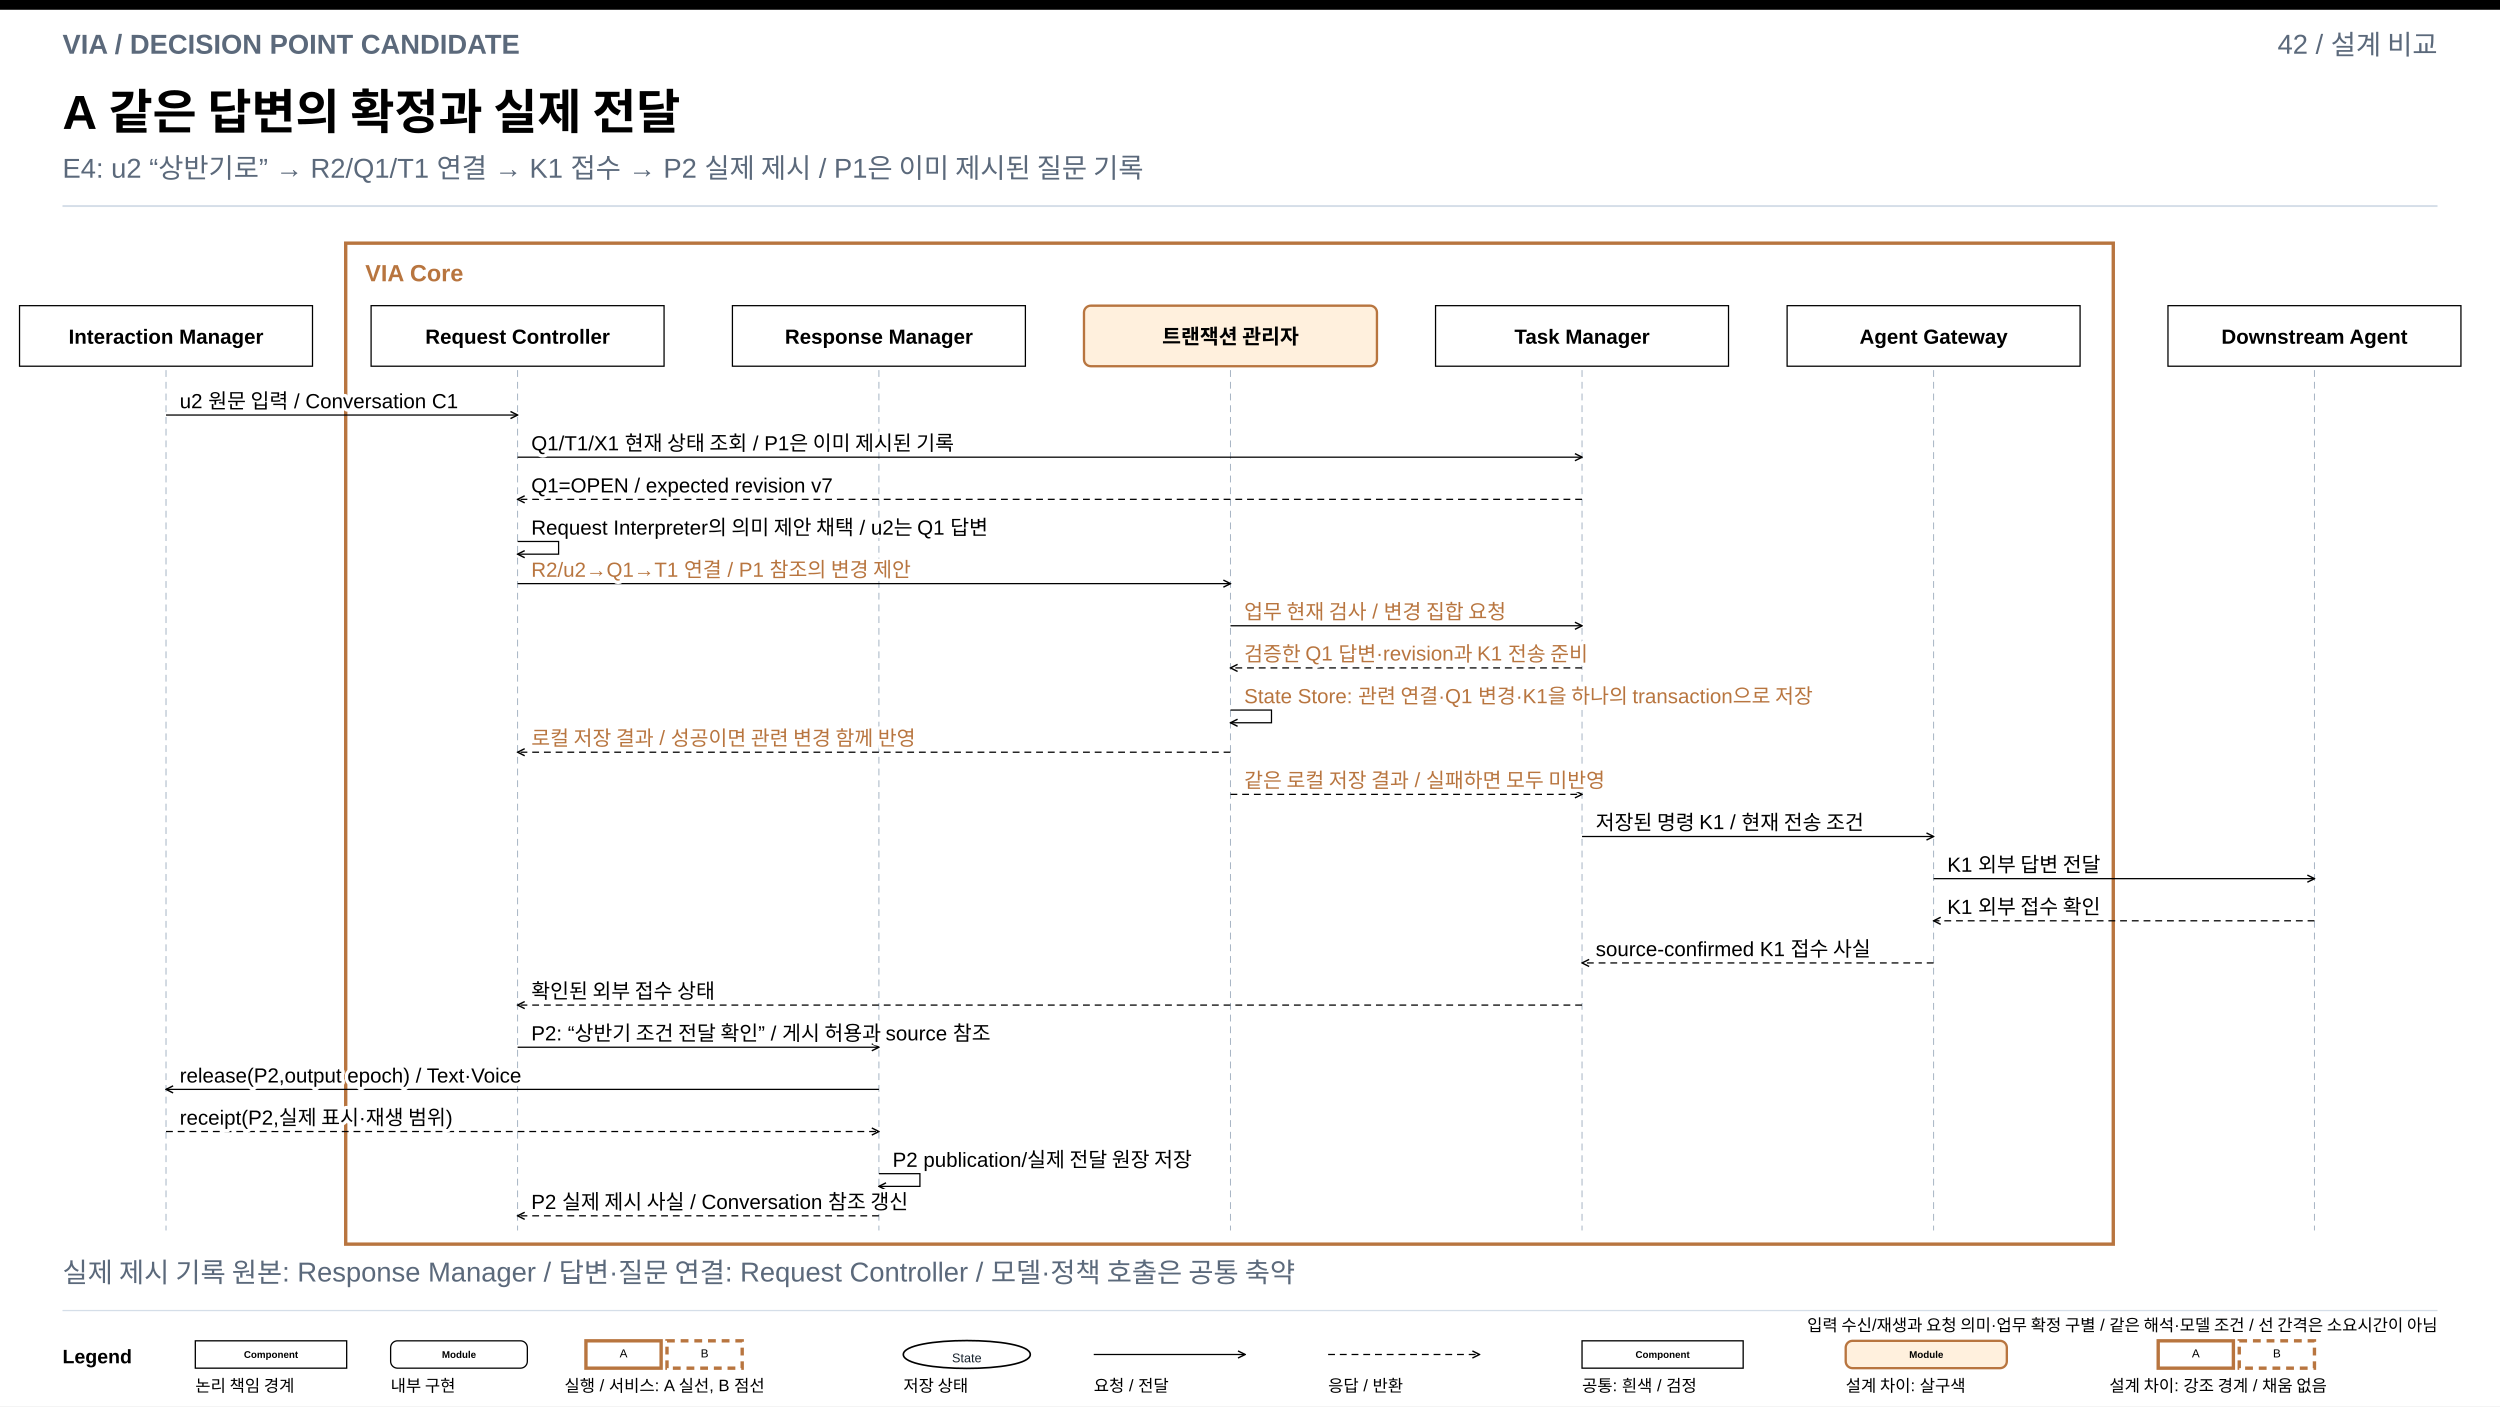
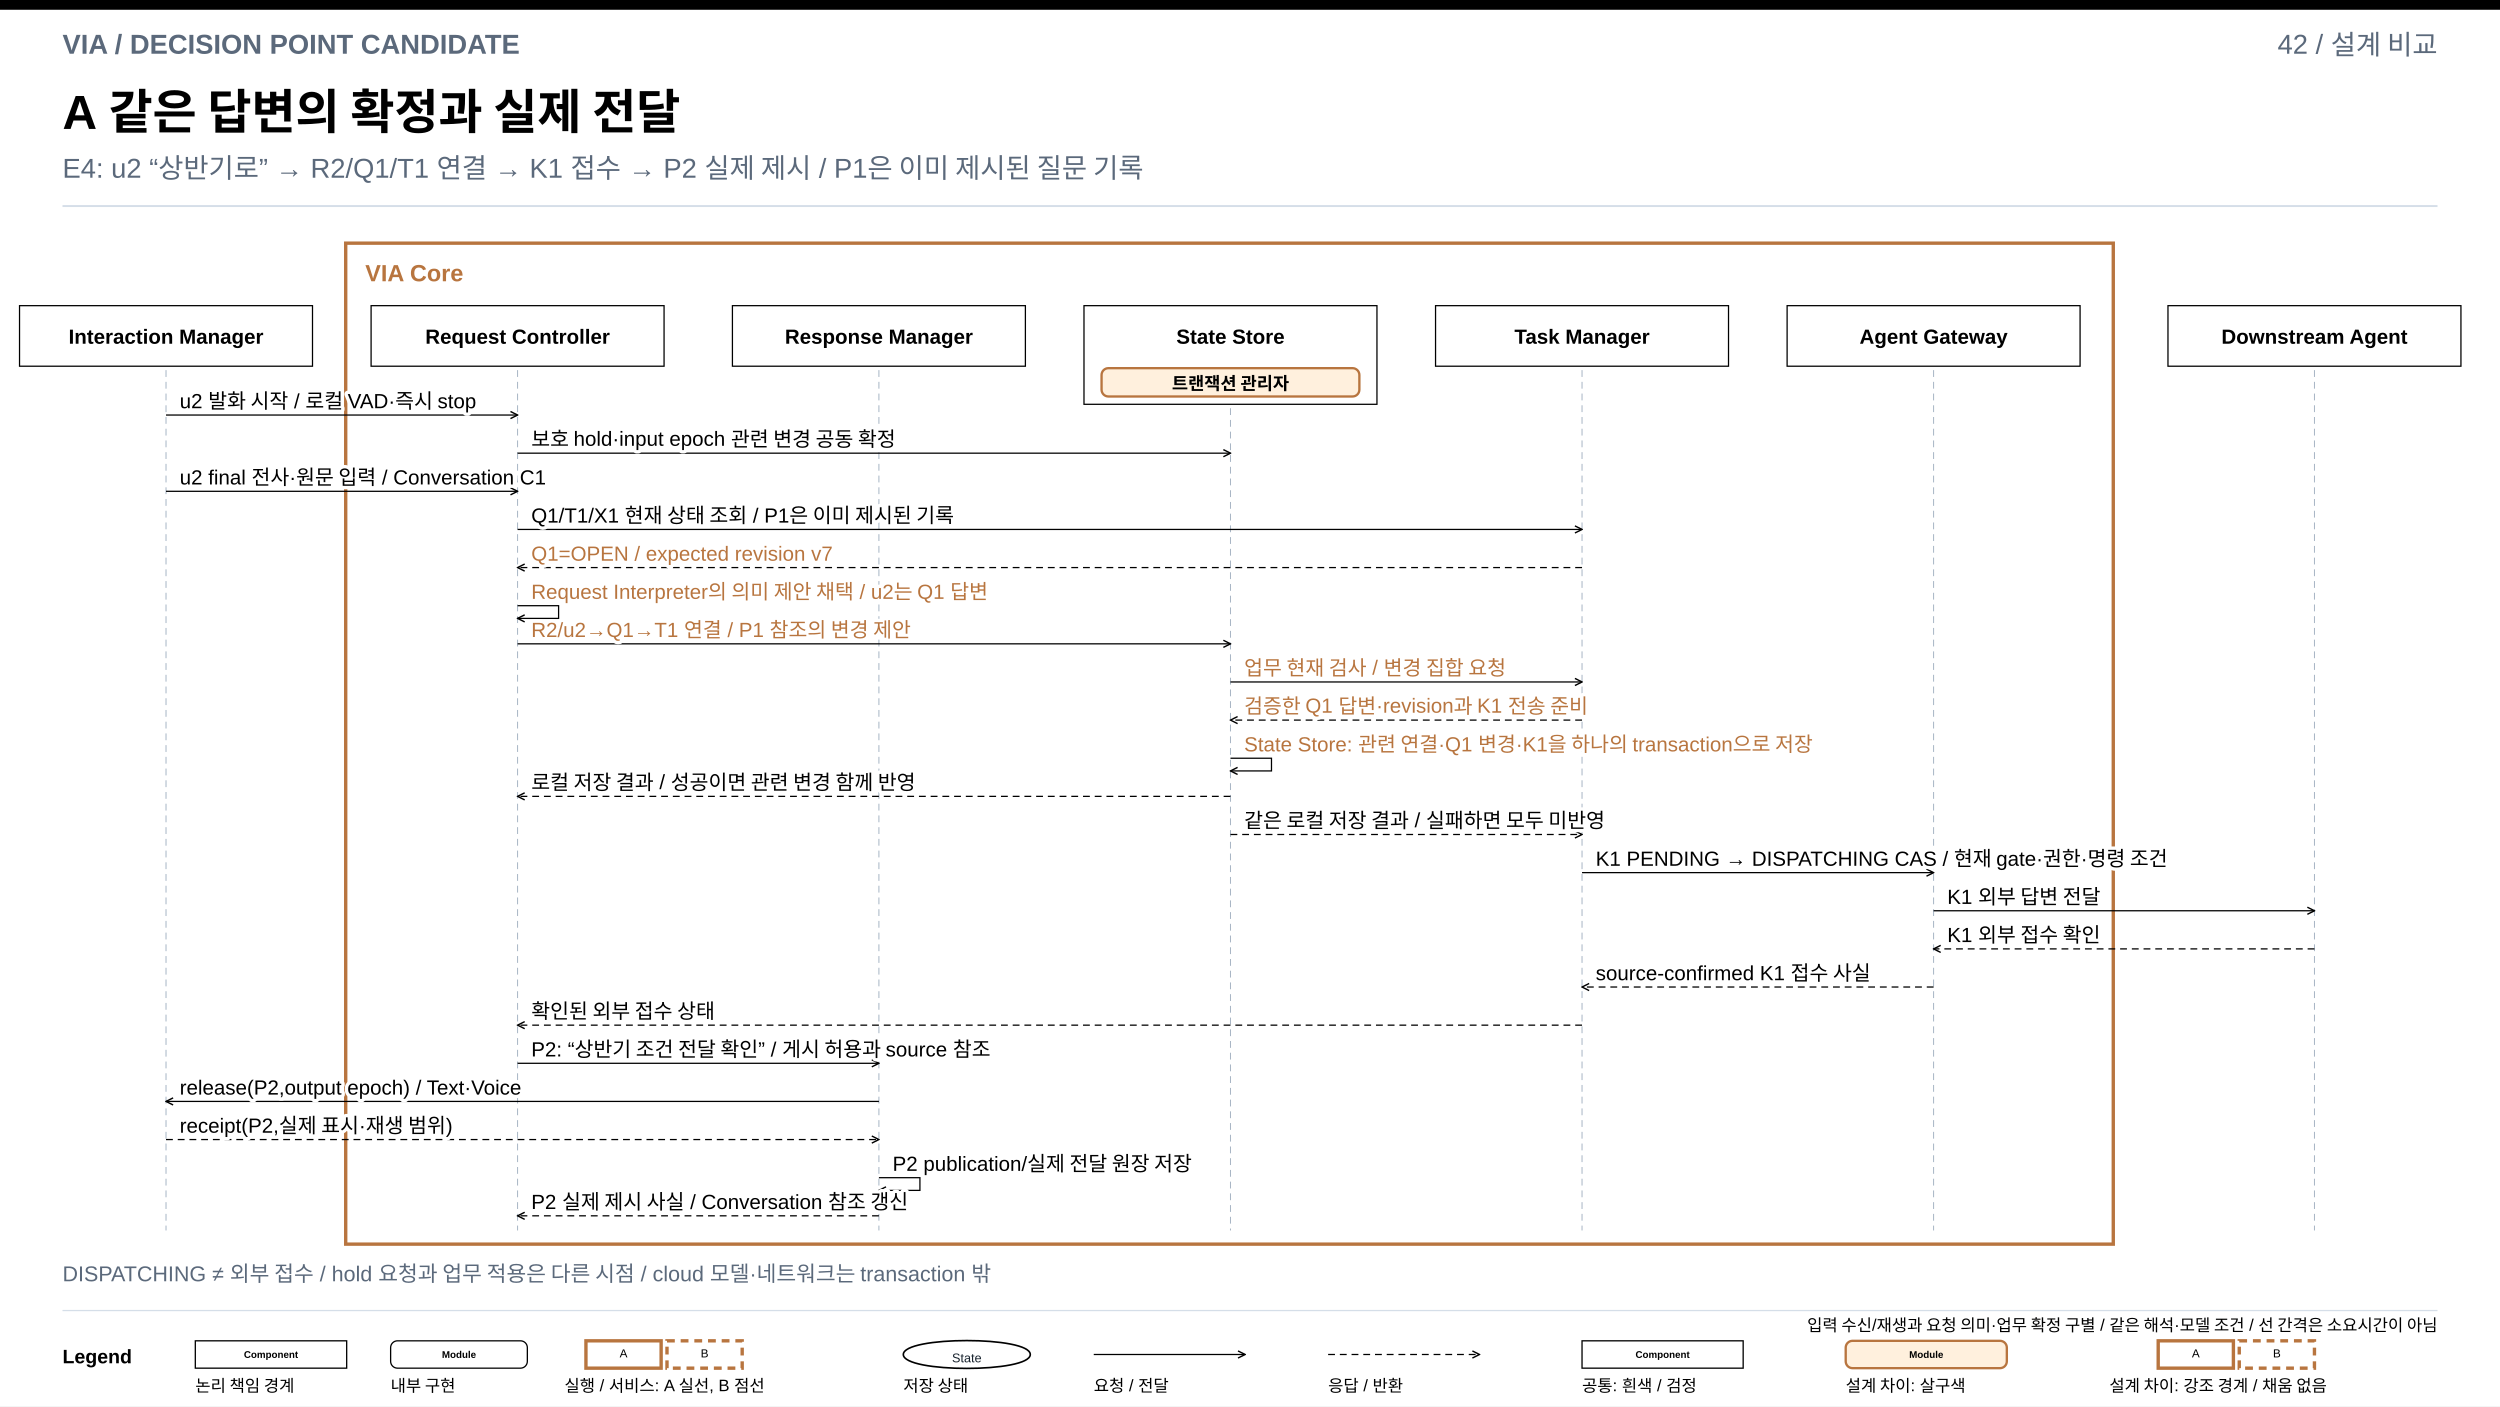
<svg xmlns="http://www.w3.org/2000/svg" width="2560" height="1440" viewBox="0 0 2560 1440" role="img" aria-labelledby="title">
  <defs>
    <marker id="a000000" viewBox="0 0 10 10" refX="9" refY="5" markerWidth="7" markerHeight="7" orient="auto-start-reverse">
      <path d="M1 1L9 5L1 9" fill="none" stroke="#000000" stroke-width="1.6" />
    </marker>
    <marker id="a195FBD" viewBox="0 0 10 10" refX="9" refY="5" markerWidth="7" markerHeight="7" orient="auto-start-reverse">
      <path d="M1 1L9 5L1 9" fill="none" stroke="#195FBD" stroke-width="1.6" />
    </marker>
    <marker id="a087A53" viewBox="0 0 10 10" refX="9" refY="5" markerWidth="7" markerHeight="7" orient="auto-start-reverse">
      <path d="M1 1L9 5L1 9" fill="none" stroke="#087A53" stroke-width="1.6" />
    </marker>
  </defs>
  <rect width="2560" height="1440" fill="white" />
  <g font-family="Arial, Apple SD Gothic Neo, Malgun Gothic, sans-serif">
    <rect id="e1" x="0" y="0" width="2560" height="10" rx="0" fill="#000000" stroke="none" stroke-width="1.5" />
    <rect id="e7" x="354" y="249" width="1810" height="1025" rx="0" fill="white" stroke="#B8753F" stroke-width="3.467" />
    <rect id="e9" x="20" y="313" width="300" height="62" rx="0" fill="white" stroke="#000000" stroke-width="1.3" />
    <rect id="e12" x="380" y="313" width="300" height="62" rx="0" fill="white" stroke="#000000" stroke-width="1.3" />
    <rect id="e15" x="750" y="313" width="300" height="62" rx="0" fill="white" stroke="#000000" stroke-width="1.3" />
-     <rect id="e18" x="1110" y="313" width="300" height="62" rx="7" fill="#FFF0DD" stroke="#B8753F" stroke-width="2.4" />
-     <rect id="e21" x="1470" y="313" width="300" height="62" rx="0" fill="white" stroke="#000000" stroke-width="1.3" />
-     <rect id="e24" x="1830" y="313" width="300" height="62" rx="0" fill="white" stroke="#000000" stroke-width="1.3" />
-     <rect id="e27" x="2220" y="313" width="300" height="62" rx="0" fill="white" stroke="#000000" stroke-width="1.3" />
-     <rect id="e74" x="200" y="1373" width="155" height="28" rx="0" fill="white" stroke="#000000" stroke-width="1.333" />
-     <rect id="e77" x="400" y="1373" width="140" height="28" rx="7" fill="white" stroke="#000000" stroke-width="1.333" />
-     <rect id="e83" x="1620" y="1373" width="165" height="28" rx="0" fill="white" stroke="#000000" stroke-width="1.333" />
-     <rect id="e86" x="1890" y="1373" width="165" height="28" rx="7" fill="#FFF0DD" stroke="#B8753F" stroke-width="2.4" />
-     <rect id="e89" x="600" y="1373" width="77.0" height="28" rx="0" fill="white" stroke="#B8753F" stroke-width="3.467" />
-     <rect id="e91" x="683.0" y="1373" width="77.0" height="28" rx="0" fill="white" stroke="#B8753F" stroke-width="3.467" stroke-dasharray="8 6" />
-     <rect id="e98" x="2210" y="1373" width="77.0" height="28" rx="0" fill="white" stroke="#B8753F" stroke-width="3.467" />
-     <rect id="e100" x="2293.0" y="1373" width="77.0" height="28" rx="0" fill="white" stroke="#B8753F" stroke-width="3.467" stroke-dasharray="8 6" />
+     <rect id="e18" x="1110" y="313" width="300" height="101" rx="0" fill="white" stroke="#000000" stroke-width="1.3" />
+     <rect id="e20" x="1128" y="377" width="264" height="29" rx="7" fill="#FFF0DD" stroke="#B8753F" stroke-width="2.4" />
+     <rect id="e23" x="1470" y="313" width="300" height="62" rx="0" fill="white" stroke="#000000" stroke-width="1.3" />
+     <rect id="e26" x="1830" y="313" width="300" height="62" rx="0" fill="white" stroke="#000000" stroke-width="1.3" />
+     <rect id="e29" x="2220" y="313" width="300" height="62" rx="0" fill="white" stroke="#000000" stroke-width="1.3" />
+     <rect id="e80" x="200" y="1373" width="155" height="28" rx="0" fill="white" stroke="#000000" stroke-width="1.333" />
+     <rect id="e83" x="400" y="1373" width="140" height="28" rx="7" fill="white" stroke="#000000" stroke-width="1.333" />
+     <rect id="e89" x="1620" y="1373" width="165" height="28" rx="0" fill="white" stroke="#000000" stroke-width="1.333" />
+     <rect id="e92" x="1890" y="1373" width="165" height="28" rx="7" fill="#FFF0DD" stroke="#B8753F" stroke-width="2.4" />
+     <rect id="e95" x="600" y="1373" width="77.0" height="28" rx="0" fill="white" stroke="#B8753F" stroke-width="3.467" />
+     <rect id="e97" x="683.0" y="1373" width="77.0" height="28" rx="0" fill="white" stroke="#B8753F" stroke-width="3.467" stroke-dasharray="8 6" />
+     <rect id="e104" x="2210" y="1373" width="77.0" height="28" rx="0" fill="white" stroke="#B8753F" stroke-width="3.467" />
+     <rect id="e106" x="2293.0" y="1373" width="77.0" height="28" rx="0" fill="white" stroke="#B8753F" stroke-width="3.467" stroke-dasharray="8 6" />
    <polyline id="e6" points="64,211 2496,211" fill="none" stroke="#D5DEE8" stroke-width="2" />
    <polyline id="e11" points="170,379 170,1260" fill="none" stroke="#A5B3C3" stroke-width="1" stroke-dasharray="7 5" />
    <polyline id="e14" points="530,379 530,1260" fill="none" stroke="#A5B3C3" stroke-width="1" stroke-dasharray="7 5" />
    <polyline id="e17" points="900,379 900,1260" fill="none" stroke="#A5B3C3" stroke-width="1" stroke-dasharray="7 5" />
-     <polyline id="e20" points="1260,379 1260,1260" fill="none" stroke="#A5B3C3" stroke-width="1" stroke-dasharray="7 5" />
-     <polyline id="e23" points="1620,379 1620,1260" fill="none" stroke="#A5B3C3" stroke-width="1" stroke-dasharray="7 5" />
-     <polyline id="e26" points="1980,379 1980,1260" fill="none" stroke="#A5B3C3" stroke-width="1" stroke-dasharray="7 5" />
-     <polyline id="e29" points="2370,379 2370,1260" fill="none" stroke="#A5B3C3" stroke-width="1" stroke-dasharray="7 5" />
-     <polyline id="e30" points="170,425.0 530,425.0" fill="none" stroke="#000000" stroke-width="1.3" marker-end="url(#a000000)" />
-     <polyline id="e32" points="530,468.158 1620,468.158" fill="none" stroke="#000000" stroke-width="1.3" marker-end="url(#a000000)" />
-     <polyline id="e34" points="1620,511.316 530,511.316" fill="none" stroke="#000000" stroke-width="1.3" stroke-dasharray="7 5" marker-end="url(#a000000)" />
-     <polyline id="e36" points="530,554.474 572,554.474 572,567.474 530,567.474" fill="none" stroke="#000000" stroke-width="1.3" marker-end="url(#a000000)" />
-     <polyline id="e38" points="530,597.632 1260,597.632" fill="none" stroke="#000000" stroke-width="1.3" marker-end="url(#a000000)" />
-     <polyline id="e40" points="1260,640.789 1620,640.789" fill="none" stroke="#000000" stroke-width="1.3" marker-end="url(#a000000)" />
-     <polyline id="e42" points="1620,683.947 1260,683.947" fill="none" stroke="#000000" stroke-width="1.3" stroke-dasharray="7 5" marker-end="url(#a000000)" />
-     <polyline id="e44" points="1260,727.105 1302,727.105 1302,740.105 1260,740.105" fill="none" stroke="#000000" stroke-width="1.3" marker-end="url(#a000000)" />
-     <polyline id="e46" points="1260,770.263 530,770.263" fill="none" stroke="#000000" stroke-width="1.3" stroke-dasharray="7 5" marker-end="url(#a000000)" />
-     <polyline id="e48" points="1260,813.421 1620,813.421" fill="none" stroke="#000000" stroke-width="1.3" stroke-dasharray="7 5" marker-end="url(#a000000)" />
-     <polyline id="e50" points="1620,856.579 1980,856.579" fill="none" stroke="#000000" stroke-width="1.3" marker-end="url(#a000000)" />
-     <polyline id="e52" points="1980,899.737 2370,899.737" fill="none" stroke="#000000" stroke-width="1.3" marker-end="url(#a000000)" />
-     <polyline id="e54" points="2370,942.895 1980,942.895" fill="none" stroke="#000000" stroke-width="1.3" stroke-dasharray="7 5" marker-end="url(#a000000)" />
-     <polyline id="e56" points="1980,986.053 1620,986.053" fill="none" stroke="#000000" stroke-width="1.3" stroke-dasharray="7 5" marker-end="url(#a000000)" />
-     <polyline id="e58" points="1620,1029.211 530,1029.211" fill="none" stroke="#000000" stroke-width="1.3" stroke-dasharray="7 5" marker-end="url(#a000000)" />
-     <polyline id="e60" points="530,1072.368 900,1072.368" fill="none" stroke="#000000" stroke-width="1.3" marker-end="url(#a000000)" />
-     <polyline id="e62" points="900,1115.526 170,1115.526" fill="none" stroke="#000000" stroke-width="1.3" marker-end="url(#a000000)" />
-     <polyline id="e64" points="170,1158.684 900,1158.684" fill="none" stroke="#000000" stroke-width="1.3" stroke-dasharray="7 5" marker-end="url(#a000000)" />
-     <polyline id="e66" points="900,1201.842 942,1201.842 942,1214.842 900,1214.842" fill="none" stroke="#000000" stroke-width="1.3" marker-end="url(#a000000)" />
-     <polyline id="e68" points="900,1245.0 530,1245.0" fill="none" stroke="#000000" stroke-width="1.3" stroke-dasharray="7 5" marker-end="url(#a000000)" />
-     <polyline id="e71" points="64,1342 2496,1342" fill="none" stroke="#D5DEE8" stroke-width="1.3" />
-     <polyline id="e94" points="1120,1387 1275,1387" fill="none" stroke="#000000" stroke-width="1.3" marker-end="url(#a000000)" />
-     <polyline id="e96" points="1360,1387 1515,1387" fill="none" stroke="#000000" stroke-width="1.3" stroke-dasharray="7 5" marker-end="url(#a000000)" />
-     <g id="e80" data-node="true" data-x="925" data-y="1373" data-w="130" data-h="28">
+     <polyline id="e22" points="1260,418 1260,1260" fill="none" stroke="#A5B3C3" stroke-width="1" stroke-dasharray="7 5" />
+     <polyline id="e25" points="1620,379 1620,1260" fill="none" stroke="#A5B3C3" stroke-width="1" stroke-dasharray="7 5" />
+     <polyline id="e28" points="1980,379 1980,1260" fill="none" stroke="#A5B3C3" stroke-width="1" stroke-dasharray="7 5" />
+     <polyline id="e31" points="2370,379 2370,1260" fill="none" stroke="#A5B3C3" stroke-width="1" stroke-dasharray="7 5" />
+     <polyline id="e32" points="170,425.0 530,425.0" fill="none" stroke="#000000" stroke-width="1.3" marker-end="url(#a000000)" />
+     <polyline id="e34" points="530,464.048 1260,464.048" fill="none" stroke="#000000" stroke-width="1.3" marker-end="url(#a000000)" />
+     <polyline id="e36" points="170,503.095 530,503.095" fill="none" stroke="#000000" stroke-width="1.3" marker-end="url(#a000000)" />
+     <polyline id="e38" points="530,542.143 1620,542.143" fill="none" stroke="#000000" stroke-width="1.3" marker-end="url(#a000000)" />
+     <polyline id="e40" points="1620,581.19 530,581.19" fill="none" stroke="#000000" stroke-width="1.3" stroke-dasharray="7 5" marker-end="url(#a000000)" />
+     <polyline id="e42" points="530,620.238 572,620.238 572,633.238 530,633.238" fill="none" stroke="#000000" stroke-width="1.3" marker-end="url(#a000000)" />
+     <polyline id="e44" points="530,659.286 1260,659.286" fill="none" stroke="#000000" stroke-width="1.3" marker-end="url(#a000000)" />
+     <polyline id="e46" points="1260,698.333 1620,698.333" fill="none" stroke="#000000" stroke-width="1.3" marker-end="url(#a000000)" />
+     <polyline id="e48" points="1620,737.381 1260,737.381" fill="none" stroke="#000000" stroke-width="1.3" stroke-dasharray="7 5" marker-end="url(#a000000)" />
+     <polyline id="e50" points="1260,776.429 1302,776.429 1302,789.429 1260,789.429" fill="none" stroke="#000000" stroke-width="1.3" marker-end="url(#a000000)" />
+     <polyline id="e52" points="1260,815.476 530,815.476" fill="none" stroke="#000000" stroke-width="1.3" stroke-dasharray="7 5" marker-end="url(#a000000)" />
+     <polyline id="e54" points="1260,854.524 1620,854.524" fill="none" stroke="#000000" stroke-width="1.3" stroke-dasharray="7 5" marker-end="url(#a000000)" />
+     <polyline id="e56" points="1620,893.571 1980,893.571" fill="none" stroke="#000000" stroke-width="1.3" marker-end="url(#a000000)" />
+     <polyline id="e58" points="1980,932.619 2370,932.619" fill="none" stroke="#000000" stroke-width="1.3" marker-end="url(#a000000)" />
+     <polyline id="e60" points="2370,971.667 1980,971.667" fill="none" stroke="#000000" stroke-width="1.3" stroke-dasharray="7 5" marker-end="url(#a000000)" />
+     <polyline id="e62" points="1980,1010.714 1620,1010.714" fill="none" stroke="#000000" stroke-width="1.3" stroke-dasharray="7 5" marker-end="url(#a000000)" />
+     <polyline id="e64" points="1620,1049.762 530,1049.762" fill="none" stroke="#000000" stroke-width="1.3" stroke-dasharray="7 5" marker-end="url(#a000000)" />
+     <polyline id="e66" points="530,1088.81 900,1088.81" fill="none" stroke="#000000" stroke-width="1.3" marker-end="url(#a000000)" />
+     <polyline id="e68" points="900,1127.857 170,1127.857" fill="none" stroke="#000000" stroke-width="1.3" marker-end="url(#a000000)" />
+     <polyline id="e70" points="170,1166.905 900,1166.905" fill="none" stroke="#000000" stroke-width="1.3" stroke-dasharray="7 5" marker-end="url(#a000000)" />
+     <polyline id="e72" points="900,1205.952 942,1205.952 942,1218.952 900,1218.952" fill="none" stroke="#000000" stroke-width="1.3" marker-end="url(#a000000)" />
+     <polyline id="e74" points="900,1245.0 530,1245.0" fill="none" stroke="#000000" stroke-width="1.3" stroke-dasharray="7 5" marker-end="url(#a000000)" />
+     <polyline id="e77" points="64,1342 2496,1342" fill="none" stroke="#D5DEE8" stroke-width="1.3" />
+     <polyline id="e100" points="1120,1387 1275,1387" fill="none" stroke="#000000" stroke-width="1.3" marker-end="url(#a000000)" />
+     <polyline id="e102" points="1360,1387 1515,1387" fill="none" stroke="#000000" stroke-width="1.3" stroke-dasharray="7 5" marker-end="url(#a000000)" />
+     <g id="e86" data-node="true" data-x="925" data-y="1373" data-w="130" data-h="28">
      <path d="M925 1387C925 1368 1055 1368 1055 1387V1387C1055 1406 925 1406 925 1387Z M925 1387C925 1406 1055 1406 1055 1387" fill="white" stroke="#000000" stroke-width="1.7" />
    </g>
    <g id="e2">
      <text x="64" y="55.0" text-anchor="start" font-size="28" font-weight="700" fill="#5B697B">VIA / DECISION POINT CANDIDATE</text>
    </g>
    <g id="e3">
      <text x="2496" y="55.0" text-anchor="end" font-size="28" font-weight="400" fill="#5B697B">42  /  설계 비교</text>
    </g>
    <g id="e4">
      <text x="64" y="132.0" text-anchor="start" font-size="49" font-weight="700" fill="#000000">A 같은 답변의 확정과 실제 전달</text>
    </g>
    <g id="e5">
      <text x="64" y="182.0" text-anchor="start" font-size="28" font-weight="400" fill="#5B697B">E4: u2 “상반기로” → R2/Q1/T1 연결 → K1 접수 → P2 실제 제시 / P1은 이미 제시된 질문 기록</text>
    </g>
    <g id="e8">
      <text x="374" y="288.0" text-anchor="start" font-size="24" font-weight="700" fill="#B8753F">VIA Core</text>
    </g>
    <g id="e10">
      <text x="170" y="352.0" text-anchor="middle" font-size="21" font-weight="700" fill="#000000">Interaction Manager</text>
    </g>
    <g id="e13">
      <text x="530" y="352.0" text-anchor="middle" font-size="21" font-weight="700" fill="#000000">Request Controller</text>
    </g>
    <g id="e16">
      <text x="900" y="352.0" text-anchor="middle" font-size="21" font-weight="700" fill="#000000">Response Manager</text>
    </g>
    <g id="e19">
-       <text x="1260" y="352.0" text-anchor="middle" font-size="21" font-weight="700" fill="#000000">트랜잭션 관리자</text>
-     </g>
-     <g id="e22">
+       <text x="1260" y="352.0" text-anchor="middle" font-size="21" font-weight="700" fill="#000000">State Store</text>
+     </g>
+     <g id="e21">
+       <text x="1260" y="399.0" text-anchor="middle" font-size="18" font-weight="700" fill="#000000">트랜잭션 관리자</text>
+     </g>
+     <g id="e24">
      <text x="1620" y="352.0" text-anchor="middle" font-size="21" font-weight="700" fill="#000000">Task Manager</text>
    </g>
-     <g id="e25">
+     <g id="e27">
      <text x="1980" y="352.0" text-anchor="middle" font-size="21" font-weight="700" fill="#000000">Agent Gateway</text>
    </g>
-     <g id="e28">
+     <g id="e30">
      <text x="2370" y="352.0" text-anchor="middle" font-size="21" font-weight="700" fill="#000000">Downstream Agent</text>
    </g>
-     <g id="e31" paint-order="stroke" stroke="white" stroke-width="7" stroke-linejoin="round">
-       <text x="184" y="418.0" text-anchor="start" font-size="21" font-weight="400" fill="#000000">u2 원문 입력 / Conversation C1</text>
-     </g>
    <g id="e33" paint-order="stroke" stroke="white" stroke-width="7" stroke-linejoin="round">
-       <text x="544" y="461.158" text-anchor="start" font-size="21" font-weight="400" fill="#000000">Q1/T1/X1 현재 상태 조회 / P1은 이미 제시된 기록</text>
+       <text x="184" y="418.0" text-anchor="start" font-size="21" font-weight="400" fill="#000000">u2 발화 시작 / 로컬 VAD·즉시 stop</text>
    </g>
    <g id="e35" paint-order="stroke" stroke="white" stroke-width="7" stroke-linejoin="round">
-       <text x="544" y="504.316" text-anchor="start" font-size="21" font-weight="400" fill="#000000">Q1=OPEN / expected revision v7</text>
+       <text x="544" y="457.048" text-anchor="start" font-size="21" font-weight="400" fill="#000000">보호 hold·input epoch 관련 변경 공동 확정</text>
    </g>
    <g id="e37" paint-order="stroke" stroke="white" stroke-width="7" stroke-linejoin="round">
-       <text x="544" y="547.474" text-anchor="start" font-size="21" font-weight="400" fill="#000000">Request Interpreter의 의미 제안 채택 / u2는 Q1 답변</text>
+       <text x="184" y="496.095" text-anchor="start" font-size="21" font-weight="400" fill="#000000">u2 final 전사·원문 입력 / Conversation C1</text>
    </g>
    <g id="e39" paint-order="stroke" stroke="white" stroke-width="7" stroke-linejoin="round">
-       <text x="544" y="590.632" text-anchor="start" font-size="21" font-weight="400" fill="#B8753F">R2/u2→Q1→T1 연결 / P1 참조의 변경 제안</text>
+       <text x="544" y="535.143" text-anchor="start" font-size="21" font-weight="400" fill="#000000">Q1/T1/X1 현재 상태 조회 / P1은 이미 제시된 기록</text>
    </g>
    <g id="e41" paint-order="stroke" stroke="white" stroke-width="7" stroke-linejoin="round">
-       <text x="1274" y="633.789" text-anchor="start" font-size="21" font-weight="400" fill="#B8753F">업무 현재 검사 / 변경 집합 요청</text>
+       <text x="544" y="574.19" text-anchor="start" font-size="21" font-weight="400" fill="#B8753F">Q1=OPEN / expected revision v7</text>
    </g>
    <g id="e43" paint-order="stroke" stroke="white" stroke-width="7" stroke-linejoin="round">
-       <text x="1274" y="676.947" text-anchor="start" font-size="21" font-weight="400" fill="#B8753F">검증한 Q1 답변·revision과 K1 전송 준비</text>
+       <text x="544" y="613.238" text-anchor="start" font-size="21" font-weight="400" fill="#B8753F">Request Interpreter의 의미 제안 채택 / u2는 Q1 답변</text>
    </g>
    <g id="e45" paint-order="stroke" stroke="white" stroke-width="7" stroke-linejoin="round">
-       <text x="1274" y="720.105" text-anchor="start" font-size="21" font-weight="400" fill="#B8753F">State Store: 관련 연결·Q1 변경·K1을 하나의 transaction으로 저장</text>
+       <text x="544" y="652.286" text-anchor="start" font-size="21" font-weight="400" fill="#B8753F">R2/u2→Q1→T1 연결 / P1 참조의 변경 제안</text>
    </g>
    <g id="e47" paint-order="stroke" stroke="white" stroke-width="7" stroke-linejoin="round">
-       <text x="544" y="763.263" text-anchor="start" font-size="21" font-weight="400" fill="#B8753F">로컬 저장 결과 / 성공이면 관련 변경 함께 반영</text>
+       <text x="1274" y="691.333" text-anchor="start" font-size="21" font-weight="400" fill="#B8753F">업무 현재 검사 / 변경 집합 요청</text>
    </g>
    <g id="e49" paint-order="stroke" stroke="white" stroke-width="7" stroke-linejoin="round">
-       <text x="1274" y="806.421" text-anchor="start" font-size="21" font-weight="400" fill="#B8753F">같은 로컬 저장 결과 / 실패하면 모두 미반영</text>
+       <text x="1274" y="730.381" text-anchor="start" font-size="21" font-weight="400" fill="#B8753F">검증한 Q1 답변·revision과 K1 전송 준비</text>
    </g>
    <g id="e51" paint-order="stroke" stroke="white" stroke-width="7" stroke-linejoin="round">
-       <text x="1634" y="849.579" text-anchor="start" font-size="21" font-weight="400" fill="#000000">저장된 명령 K1 / 현재 전송 조건</text>
+       <text x="1274" y="769.429" text-anchor="start" font-size="21" font-weight="400" fill="#B8753F">State Store: 관련 연결·Q1 변경·K1을 하나의 transaction으로 저장</text>
    </g>
    <g id="e53" paint-order="stroke" stroke="white" stroke-width="7" stroke-linejoin="round">
-       <text x="1994" y="892.737" text-anchor="start" font-size="21" font-weight="400" fill="#000000">K1 외부 답변 전달</text>
+       <text x="544" y="808.476" text-anchor="start" font-size="21" font-weight="400" fill="#000000">로컬 저장 결과 / 성공이면 관련 변경 함께 반영</text>
    </g>
    <g id="e55" paint-order="stroke" stroke="white" stroke-width="7" stroke-linejoin="round">
-       <text x="1994" y="935.895" text-anchor="start" font-size="21" font-weight="400" fill="#000000">K1 외부 접수 확인</text>
+       <text x="1274" y="847.524" text-anchor="start" font-size="21" font-weight="400" fill="#000000">같은 로컬 저장 결과 / 실패하면 모두 미반영</text>
    </g>
    <g id="e57" paint-order="stroke" stroke="white" stroke-width="7" stroke-linejoin="round">
-       <text x="1634" y="979.053" text-anchor="start" font-size="21" font-weight="400" fill="#000000">source-confirmed K1 접수 사실</text>
+       <text x="1634" y="886.571" text-anchor="start" font-size="21" font-weight="400" fill="#000000">K1 PENDING → DISPATCHING CAS / 현재 gate·권한·명령 조건</text>
    </g>
    <g id="e59" paint-order="stroke" stroke="white" stroke-width="7" stroke-linejoin="round">
-       <text x="544" y="1022.211" text-anchor="start" font-size="21" font-weight="400" fill="#000000">확인된 외부 접수 상태</text>
+       <text x="1994" y="925.619" text-anchor="start" font-size="21" font-weight="400" fill="#000000">K1 외부 답변 전달</text>
    </g>
    <g id="e61" paint-order="stroke" stroke="white" stroke-width="7" stroke-linejoin="round">
-       <text x="544" y="1065.368" text-anchor="start" font-size="21" font-weight="400" fill="#000000">P2: “상반기 조건 전달 확인” / 게시 허용과 source 참조</text>
+       <text x="1994" y="964.667" text-anchor="start" font-size="21" font-weight="400" fill="#000000">K1 외부 접수 확인</text>
    </g>
    <g id="e63" paint-order="stroke" stroke="white" stroke-width="7" stroke-linejoin="round">
-       <text x="184" y="1108.526" text-anchor="start" font-size="21" font-weight="400" fill="#000000">release(P2,output epoch) / Text·Voice</text>
+       <text x="1634" y="1003.714" text-anchor="start" font-size="21" font-weight="400" fill="#000000">source-confirmed K1 접수 사실</text>
    </g>
    <g id="e65" paint-order="stroke" stroke="white" stroke-width="7" stroke-linejoin="round">
-       <text x="184" y="1151.684" text-anchor="start" font-size="21" font-weight="400" fill="#000000">receipt(P2,실제 표시·재생 범위)</text>
+       <text x="544" y="1042.762" text-anchor="start" font-size="21" font-weight="400" fill="#000000">확인된 외부 접수 상태</text>
    </g>
    <g id="e67" paint-order="stroke" stroke="white" stroke-width="7" stroke-linejoin="round">
-       <text x="914" y="1194.842" text-anchor="start" font-size="21" font-weight="400" fill="#000000">P2 publication/실제 전달 원장 저장</text>
+       <text x="544" y="1081.81" text-anchor="start" font-size="21" font-weight="400" fill="#000000">P2: “상반기 조건 전달 확인” / 게시 허용과 source 참조</text>
    </g>
    <g id="e69" paint-order="stroke" stroke="white" stroke-width="7" stroke-linejoin="round">
+       <text x="184" y="1120.857" text-anchor="start" font-size="21" font-weight="400" fill="#000000">release(P2,output epoch) / Text·Voice</text>
+     </g>
+     <g id="e71" paint-order="stroke" stroke="white" stroke-width="7" stroke-linejoin="round">
+       <text x="184" y="1159.905" text-anchor="start" font-size="21" font-weight="400" fill="#000000">receipt(P2,실제 표시·재생 범위)</text>
+     </g>
+     <g id="e73" paint-order="stroke" stroke="white" stroke-width="7" stroke-linejoin="round">
+       <text x="914" y="1198.952" text-anchor="start" font-size="21" font-weight="400" fill="#000000">P2 publication/실제 전달 원장 저장</text>
+     </g>
+     <g id="e75" paint-order="stroke" stroke="white" stroke-width="7" stroke-linejoin="round">
      <text x="544" y="1238.0" text-anchor="start" font-size="21" font-weight="400" fill="#000000">P2 실제 제시 사실 / Conversation 참조 갱신</text>
    </g>
-     <g id="e70">
-       <text x="64" y="1313.0" text-anchor="start" font-size="28" font-weight="400" fill="#5B697B">실제 제시 기록 원본: Response Manager / 답변·질문 연결: Request Controller / 모델·정책 호출은 공통 축약</text>
-     </g>
-     <g id="e72">
+     <g id="e76">
+       <text x="64" y="1312.0" text-anchor="start" font-size="22" font-weight="400" fill="#5B697B">DISPATCHING ≠ 외부 접수 / hold 요청과 업무 적용은 다른 시점 / cloud 모델·네트워크는 transaction 밖</text>
+     </g>
+     <g id="e78">
      <text x="2496" y="1363.0" text-anchor="end" font-size="17" font-weight="400" fill="#000000">입력 수신/재생과 요청 의미·업무 확정 구별 / 같은 해석·모델 조건 / 선 간격은 소요시간이 아님</text>
    </g>
-     <g id="e73">
+     <g id="e79">
      <text x="64" y="1396.0" text-anchor="start" font-size="20" font-weight="700" fill="#000000">Legend</text>
    </g>
-     <g id="e75">
+     <g id="e81">
      <text x="277.5" y="1390.5" text-anchor="middle" font-size="10" font-weight="700" fill="#000000">Component</text>
    </g>
-     <g id="e76">
+     <g id="e82">
      <text x="200" y="1425.0" text-anchor="start" font-size="17" font-weight="400" fill="#000000">논리 책임 경계</text>
    </g>
-     <g id="e78">
+     <g id="e84">
      <text x="470.0" y="1390.5" text-anchor="middle" font-size="10" font-weight="700" fill="#000000">Module</text>
    </g>
-     <g id="e79">
+     <g id="e85">
      <text x="400" y="1425.0" text-anchor="start" font-size="17" font-weight="400" fill="#000000">내부 구현</text>
    </g>
-     <g id="e81">
+     <g id="e87">
      <text x="990.0" y="1395.0" text-anchor="middle" font-size="13" font-weight="400" fill="#18232E">State</text>
    </g>
-     <g id="e82">
+     <g id="e88">
      <text x="925" y="1425.0" text-anchor="start" font-size="17" font-weight="400" fill="#000000">저장 상태</text>
    </g>
-     <g id="e84">
+     <g id="e90">
      <text x="1702.5" y="1390.5" text-anchor="middle" font-size="10" font-weight="700" fill="#000000">Component</text>
    </g>
-     <g id="e85">
+     <g id="e91">
      <text x="1620" y="1425.0" text-anchor="start" font-size="17" font-weight="400" fill="#000000">공통: 흰색 / 검정</text>
    </g>
-     <g id="e87">
+     <g id="e93">
      <text x="1972.5" y="1390.5" text-anchor="middle" font-size="10" font-weight="700" fill="#000000">Module</text>
    </g>
-     <g id="e88">
+     <g id="e94">
      <text x="1890" y="1425.0" text-anchor="start" font-size="17" font-weight="400" fill="#000000">설계 차이: 살구색</text>
    </g>
-     <g id="e90">
+     <g id="e96">
      <text x="638.5" y="1390.0" text-anchor="middle" font-size="12" font-weight="400" fill="#000000">A</text>
    </g>
-     <g id="e92">
+     <g id="e98">
      <text x="721.5" y="1390.0" text-anchor="middle" font-size="12" font-weight="400" fill="#000000">B</text>
    </g>
-     <g id="e93">
+     <g id="e99">
      <text x="578" y="1425.0" text-anchor="start" font-size="17" font-weight="400" fill="#000000">실행 / 서비스: A 실선, B 점선</text>
    </g>
-     <g id="e95">
+     <g id="e101">
      <text x="1120" y="1425.0" text-anchor="start" font-size="17" font-weight="400" fill="#000000">요청 / 전달</text>
    </g>
-     <g id="e97">
+     <g id="e103">
      <text x="1360" y="1425.0" text-anchor="start" font-size="17" font-weight="400" fill="#000000">응답 / 반환</text>
    </g>
-     <g id="e99">
+     <g id="e105">
      <text x="2248.5" y="1390.0" text-anchor="middle" font-size="12" font-weight="400" fill="#000000">A</text>
    </g>
-     <g id="e101">
+     <g id="e107">
      <text x="2331.5" y="1390.0" text-anchor="middle" font-size="12" font-weight="400" fill="#000000">B</text>
    </g>
-     <g id="e102">
+     <g id="e108">
      <text x="2160" y="1425.0" text-anchor="start" font-size="17" font-weight="400" fill="#000000">설계 차이: 강조 경계 / 채움 없음</text>
    </g>
  </g>
</svg>
